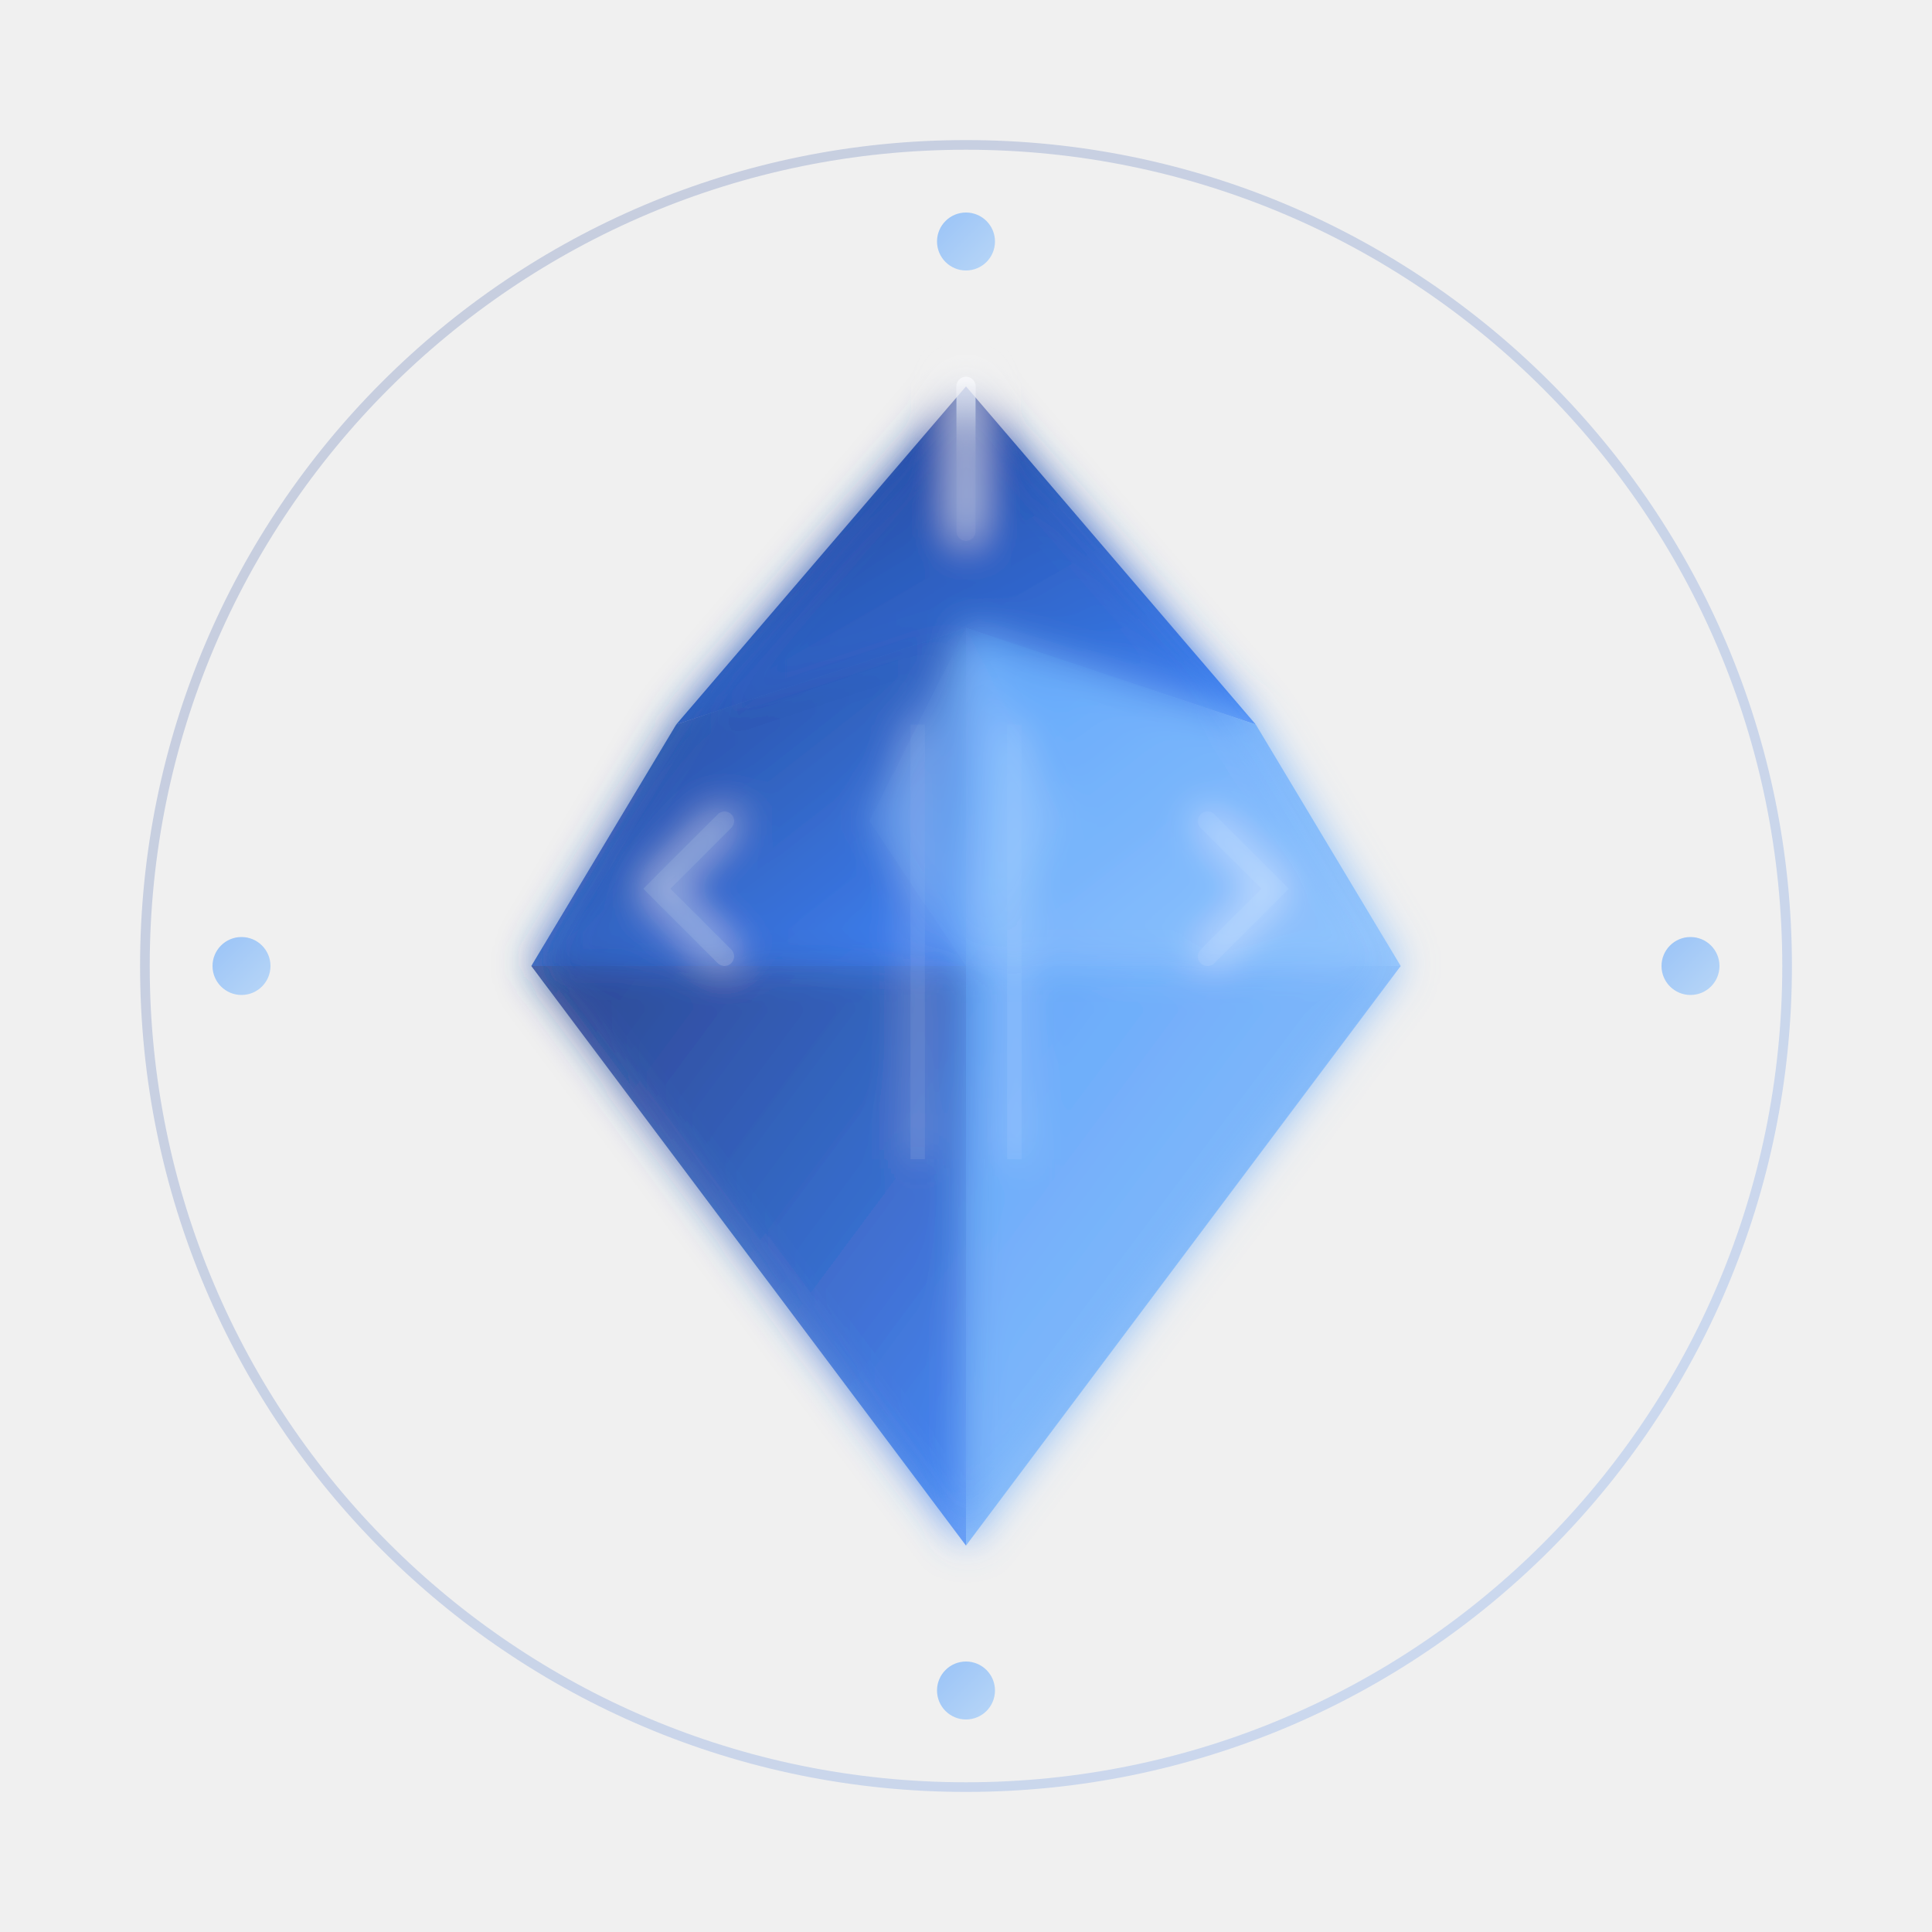
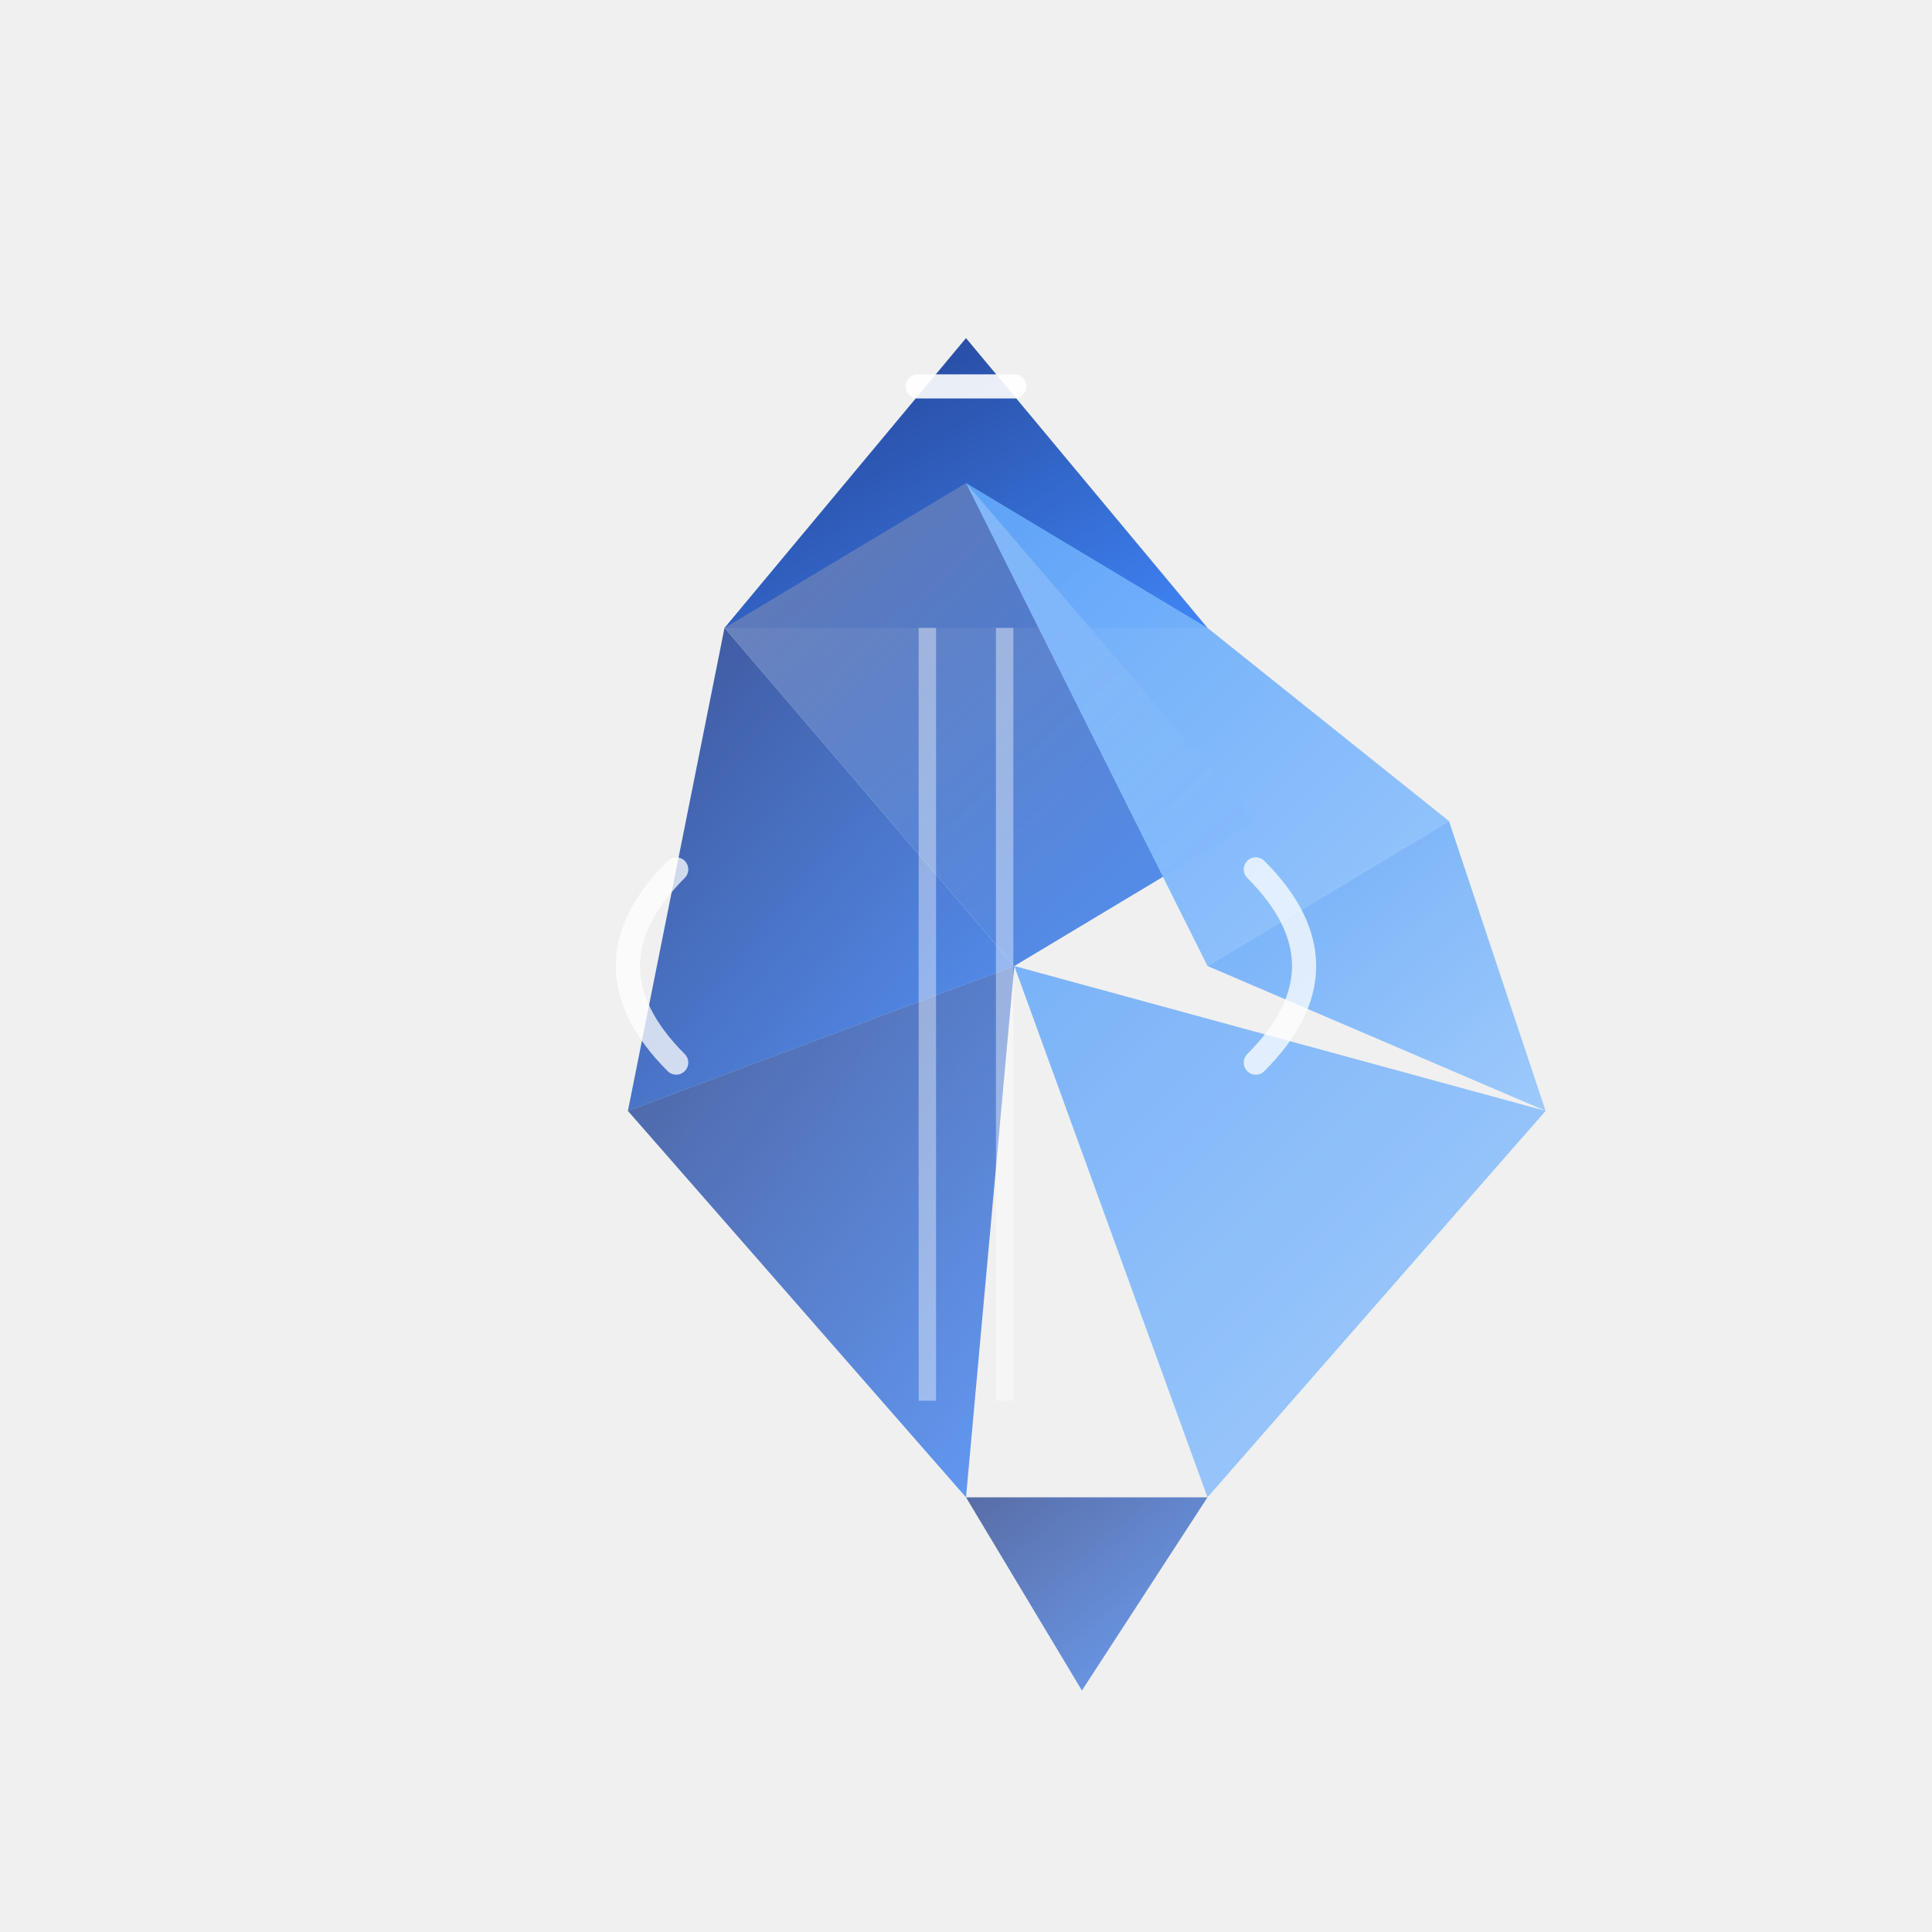
<svg xmlns="http://www.w3.org/2000/svg" viewBox="0 0 200 200">
  <defs>
    <linearGradient id="gradientPrimary" x1="0%" y1="0%" x2="100%" y2="100%">
      <stop offset="0%" style="stop-color:#1E3A8A;stop-opacity:1" />
      <stop offset="100%" style="stop-color:#3B82F6;stop-opacity:1" />
    </linearGradient>
    <linearGradient id="gradientAccent" x1="0%" y1="0%" x2="100%" y2="100%">
      <stop offset="0%" style="stop-color:#60A5FA;stop-opacity:1" />
      <stop offset="100%" style="stop-color:#93C5FD;stop-opacity:1" />
    </linearGradient>
-     <filter id="shine" x="-50%" y="-50%" width="200%" height="200%">
-       <feGaussianBlur stdDeviation="2" result="blur" />
-       <feComposite in="blur" in2="SourceGraphic" operator="over" />
-     </filter>
+     <linearGradient id="shineGradient" x1="0%" y1="0%" x2="100%" y2="100%">
+       <stop offset="0%" style="stop-color:#FFFFFF;stop-opacity:0.8" />
+       <stop offset="100%" style="stop-color:#93C5FD;stop-opacity:0.3" />
+     </linearGradient>
  </defs>
-   <g filter="url(#shine)">
-     <polygon points="100,40 130,75 100,65 70,75" fill="url(#gradientPrimary)" opacity="0.95" />
-     <polygon points="70,75 100,65 100,100 55,100" fill="url(#gradientPrimary)" opacity="0.85" />
-     <polygon points="130,75 145,100 100,100 100,65" fill="url(#gradientAccent)" opacity="0.9" />
-     <polygon points="55,100 100,100 100,160" fill="url(#gradientPrimary)" opacity="0.75" />
-     <polygon points="145,100 100,160 100,100" fill="url(#gradientAccent)" opacity="0.8" />
-     <polygon points="100,65 110,85 100,100 90,85" fill="#93C5FD" opacity="0.4" />
-     <path d="M 75 85 L 68 92 L 75 99" stroke="#FFFFFF" stroke-width="2" fill="none" stroke-linecap="round" opacity="0.6" />
-     <path d="M 125 85 L 132 92 L 125 99" stroke="#FFFFFF" stroke-width="2" fill="none" stroke-linecap="round" opacity="0.6" />
-     <line x1="95" y1="75" x2="95" y2="120" stroke="#FFFFFF" stroke-width="1.5" opacity="0.3" />
-     <line x1="105" y1="75" x2="105" y2="120" stroke="#FFFFFF" stroke-width="1.5" opacity="0.3" />
-     <line x1="100" y1="40" x2="100" y2="55" stroke="#FFFFFF" stroke-width="2" opacity="0.8" stroke-linecap="round" />
+   <g id="gemstone">
+     <polygon points="100,35 125,65 75,65" fill="url(#gradientPrimary)" opacity="0.98" />
+     <polygon points="75,65 100,50 130,85 105,100" fill="url(#gradientPrimary)" opacity="0.92" />
+     <polygon points="125,65 150,85 125,100 100,50" fill="url(#gradientAccent)" opacity="0.95" />
+     <polygon points="75,65 105,100 65,115" fill="url(#gradientPrimary)" opacity="0.85" />
+     <polygon points="100,50 130,85 105,100 75,65" fill="url(#shineGradient)" opacity="0.4" />
+     <polygon points="125,100 150,85 160,115" fill="url(#gradientAccent)" opacity="0.88" />
+     <polygon points="65,115 105,100 100,155" fill="url(#gradientPrimary)" opacity="0.78" />
+     <polygon points="105,100 160,115 125,155" fill="url(#gradientAccent)" opacity="0.82" />
+     <polygon points="100,155 125,155 112,175" fill="url(#gradientPrimary)" opacity="0.72" />
+     <line x1="95" y1="40" x2="105" y2="40" stroke="#FFFFFF" stroke-width="2.5" opacity="0.9" stroke-linecap="round" />
+     <path d="M 70 90 Q 60 100 70 110" stroke="#FFFFFF" stroke-width="2.5" fill="none" stroke-linecap="round" stroke-linejoin="round" opacity="0.75" />
+     <path d="M 130 90 Q 140 100 130 110" stroke="#FFFFFF" stroke-width="2.5" fill="none" stroke-linecap="round" stroke-linejoin="round" opacity="0.75" />
+     <line x1="96" y1="65" x2="96" y2="145" stroke="#FFFFFF" stroke-width="1.8" opacity="0.4" />
+     <line x1="104" y1="65" x2="104" y2="145" stroke="#FFFFFF" stroke-width="1.8" opacity="0.4" />
  </g>
-   <circle cx="100" cy="100" r="85" fill="none" stroke="url(#gradientPrimary)" stroke-width="1" opacity="0.2" />
-   <circle cx="100" cy="25" r="3" fill="url(#gradientAccent)" opacity="0.6" />
-   <circle cx="175" cy="100" r="3" fill="url(#gradientAccent)" opacity="0.6" />
-   <circle cx="100" cy="175" r="3" fill="url(#gradientAccent)" opacity="0.6" />
-   <circle cx="25" cy="100" r="3" fill="url(#gradientAccent)" opacity="0.6" />
</svg>
